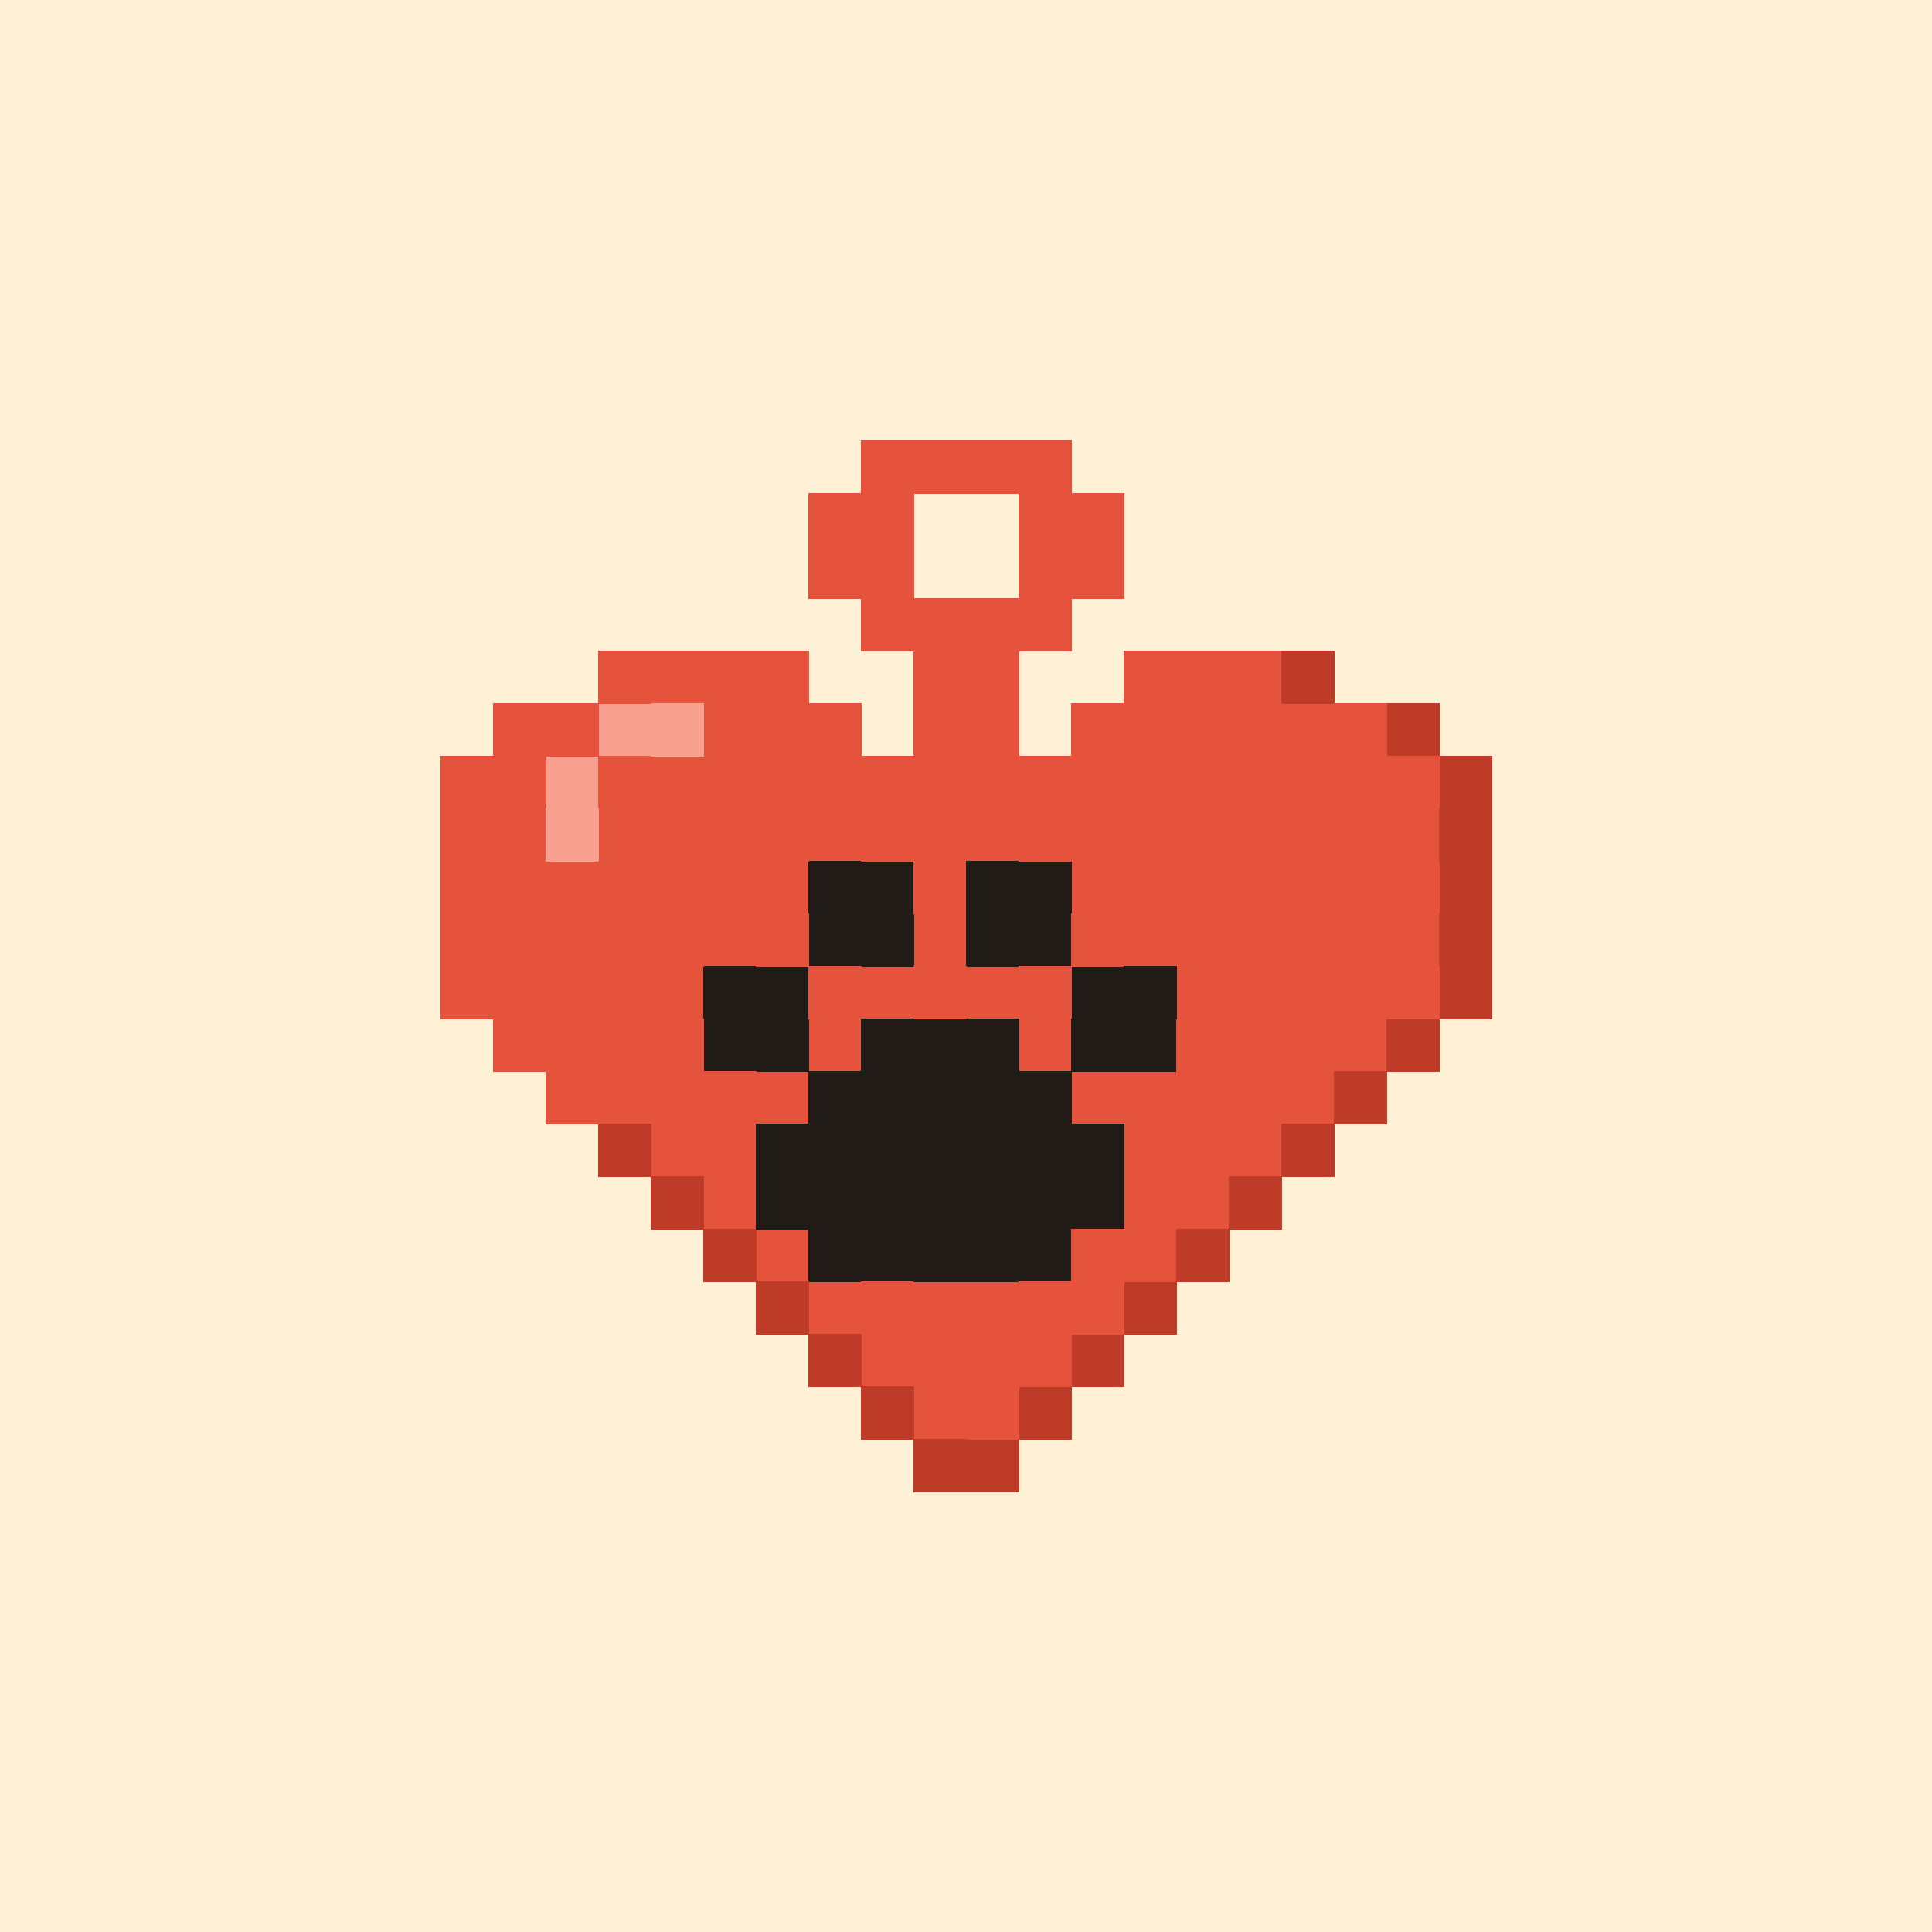
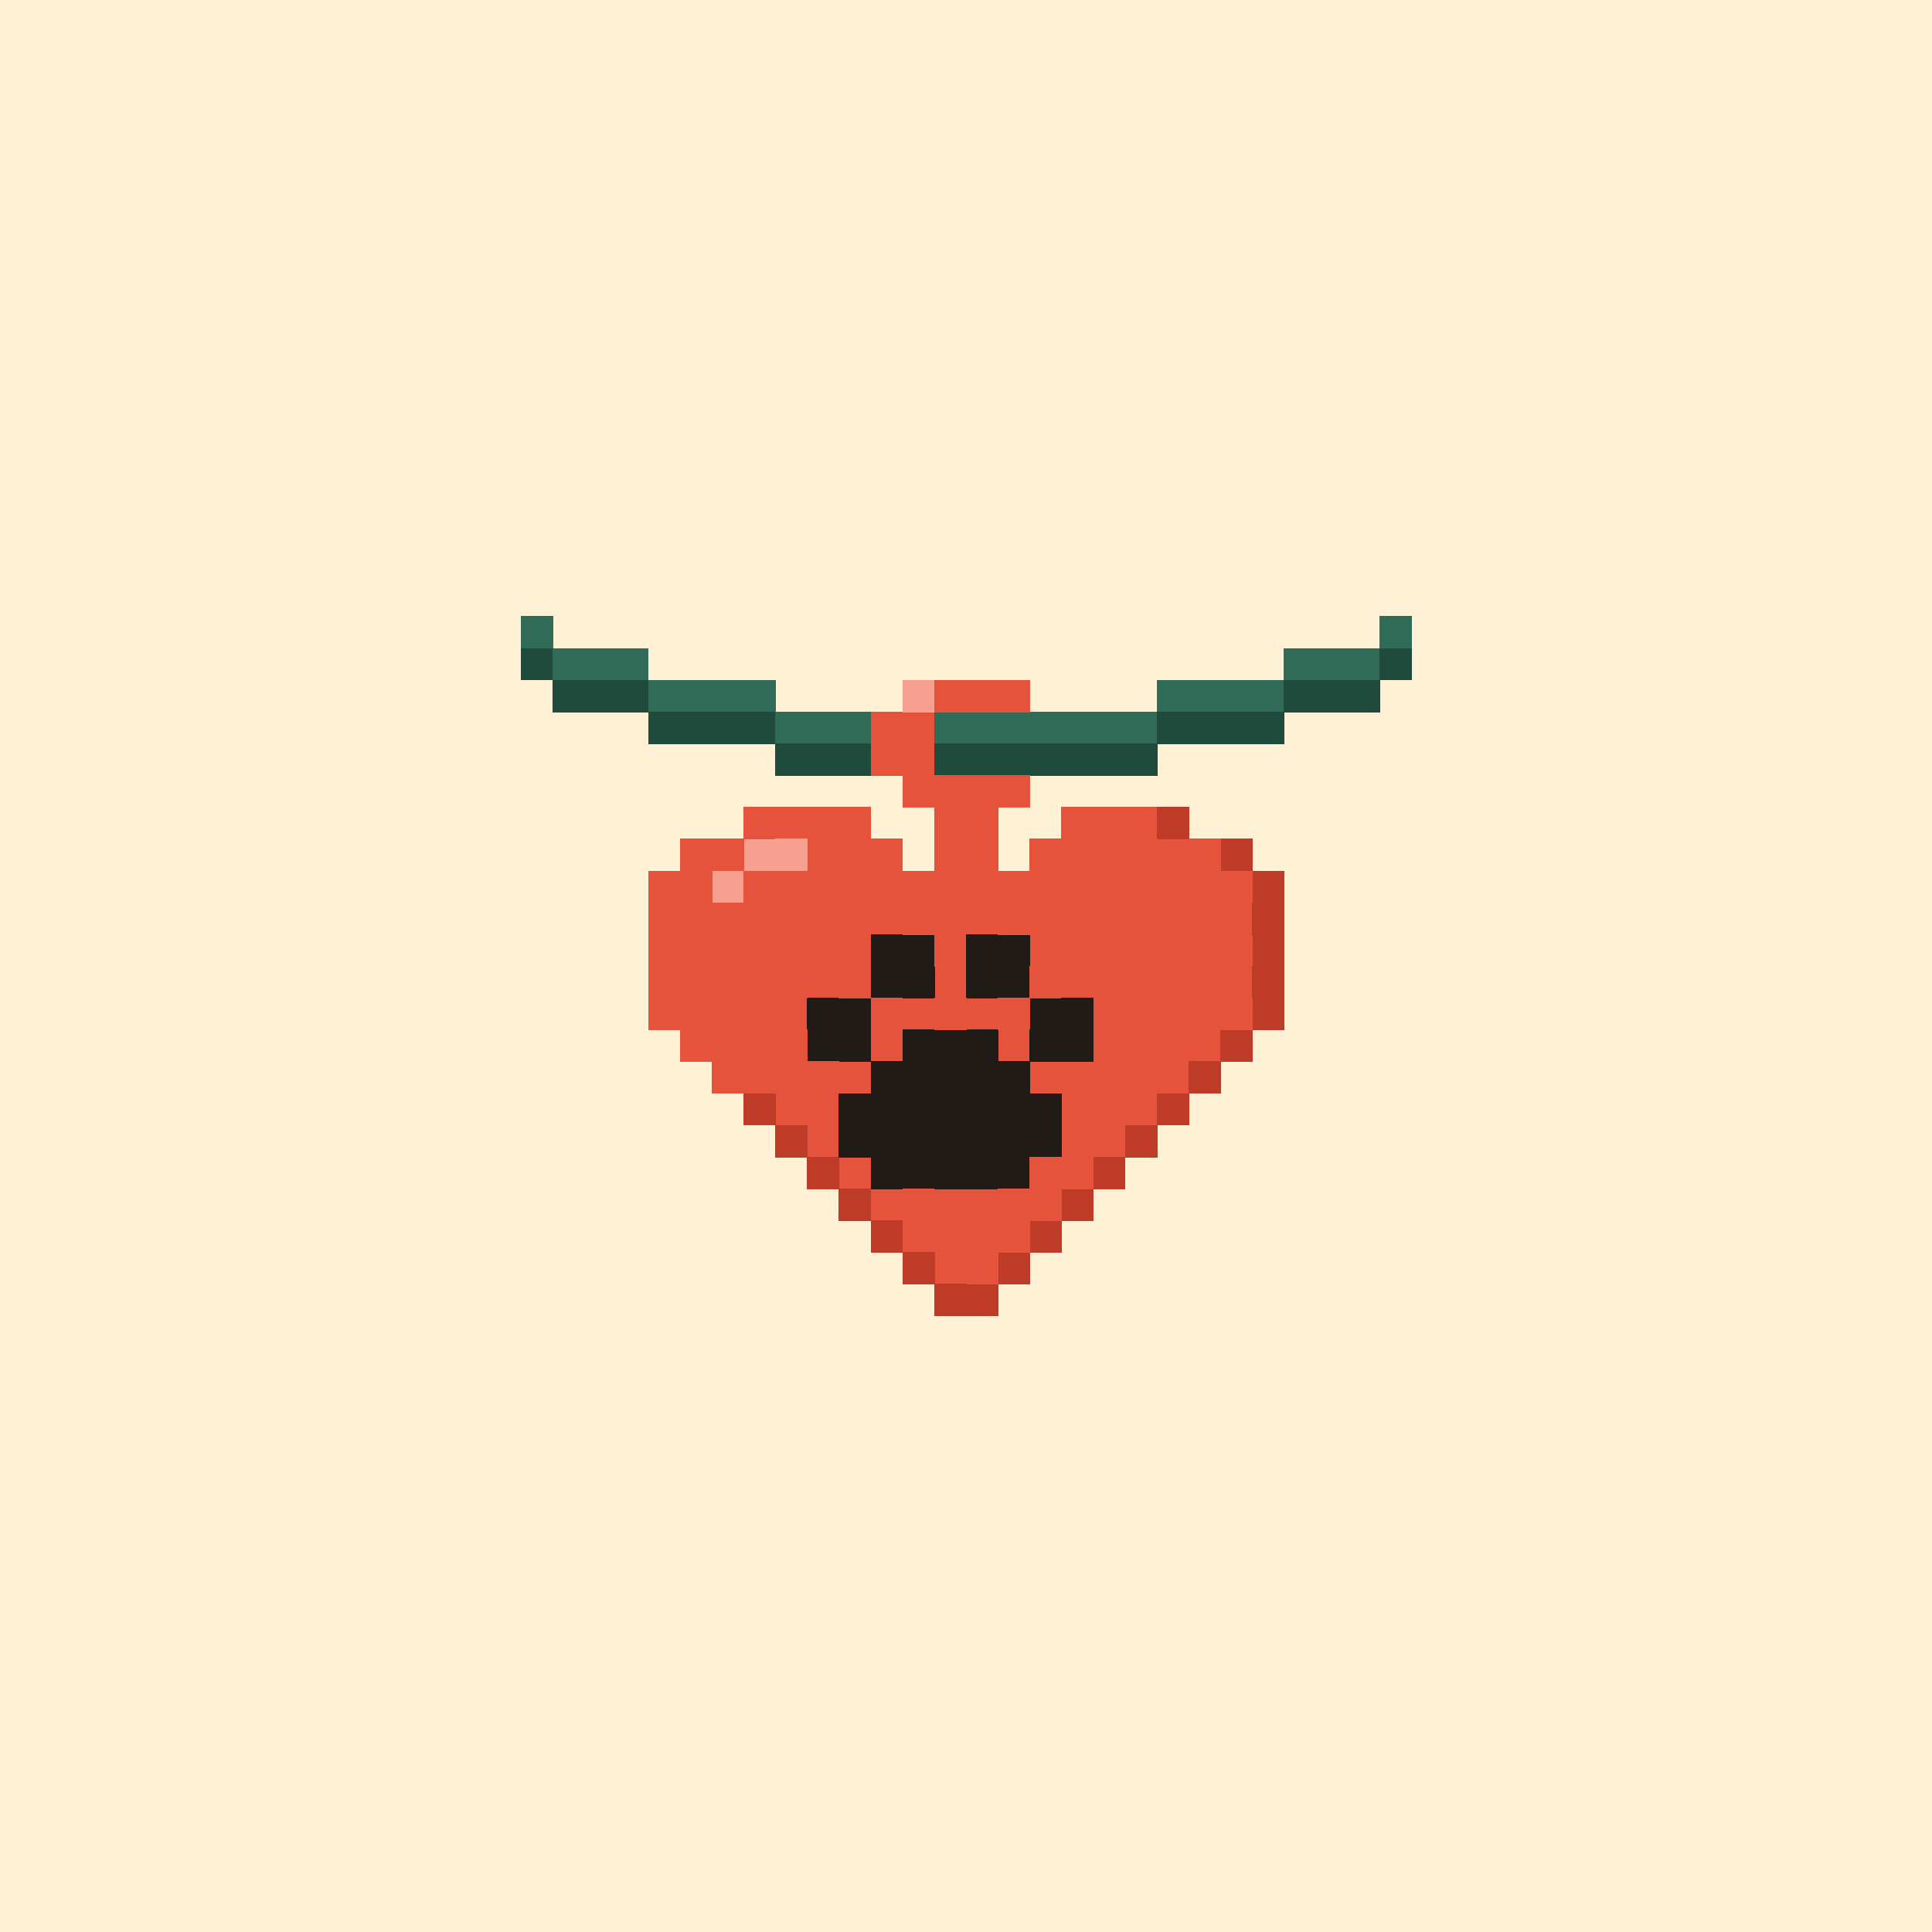
<svg xmlns="http://www.w3.org/2000/svg" width="1024" height="1024" viewBox="0 0 1024 1024" role="img">
  <rect width="1024" height="1024" fill="#FFF1D6" />
  <g shape-rendering="crispEdges">
-     <rect x="567.71" y="456.29" width="28.15" height="28.15" fill="#E5533D" />
-     <rect x="344.87" y="344.87" width="28.15" height="28.15" fill="#E5533D" />
-     <rect x="344.87" y="595.56" width="28.15" height="28.15" fill="#E5533D" />
-     <rect x="372.73" y="372.73" width="28.15" height="28.15" fill="#E5533D" />
-     <rect x="706.98" y="428.44" width="28.15" height="28.15" fill="#E5533D" />
-     <rect x="372.73" y="623.42" width="28.15" height="28.15" fill="#E5533D" />
-     <rect x="456.29" y="595.56" width="28.15" height="28.15" fill="#211B17" />
-     <rect x="512.00" y="512.00" width="28.15" height="28.15" fill="#E5533D" />
-     <rect x="484.15" y="567.71" width="28.15" height="28.15" fill="#211B17" />
-     <rect x="233.46" y="484.15" width="28.15" height="28.15" fill="#E5533D" />
-     <rect x="289.17" y="400.58" width="28.15" height="28.15" fill="#F7A08F" />
-     <rect x="539.85" y="484.15" width="28.15" height="28.15" fill="#211B17" />
-     <rect x="539.85" y="734.83" width="28.15" height="28.15" fill="#BE3B28" />
-     <rect x="595.56" y="567.71" width="28.15" height="28.15" fill="#E5533D" />
-     <rect x="651.27" y="484.15" width="28.15" height="28.15" fill="#E5533D" />
-     <rect x="400.58" y="400.58" width="28.15" height="28.15" fill="#E5533D" />
-     <rect x="428.44" y="372.73" width="28.15" height="28.15" fill="#E5533D" />
-     <rect x="734.83" y="372.73" width="28.15" height="28.15" fill="#BE3B28" />
-     <rect x="400.58" y="651.27" width="28.15" height="28.15" fill="#E5533D" />
-     <rect x="428.44" y="623.42" width="28.15" height="28.15" fill="#211B17" />
-     <rect x="344.87" y="400.58" width="28.15" height="28.15" fill="#E5533D" />
-     <rect x="317.02" y="512.00" width="28.15" height="28.15" fill="#E5533D" />
-     <rect x="372.73" y="428.44" width="28.15" height="28.15" fill="#E5533D" />
-     <rect x="456.29" y="400.58" width="28.15" height="28.15" fill="#E5533D" />
-     <rect x="762.69" y="400.58" width="28.15" height="28.15" fill="#BE3B28" />
-     <rect x="706.98" y="484.15" width="28.15" height="28.15" fill="#E5533D" />
-     <rect x="456.29" y="651.27" width="28.15" height="28.15" fill="#211B17" />
-     <rect x="484.15" y="623.42" width="28.15" height="28.15" fill="#211B17" />
-     <rect x="539.85" y="539.85" width="28.15" height="28.15" fill="#E5533D" />
-     <rect x="289.17" y="456.29" width="28.15" height="28.15" fill="#E5533D" />
-     <rect x="595.56" y="372.73" width="28.15" height="28.15" fill="#E5533D" />
-     <rect x="595.56" y="623.42" width="28.15" height="28.15" fill="#E5533D" />
-     <rect x="651.27" y="539.85" width="28.15" height="28.15" fill="#E5533D" />
-     <rect x="400.58" y="456.29" width="28.15" height="28.15" fill="#E5533D" />
-     <rect x="679.13" y="512.00" width="28.15" height="28.15" fill="#E5533D" />
-     <rect x="428.44" y="428.44" width="28.15" height="28.15" fill="#E5533D" />
-     <rect x="734.83" y="428.44" width="28.15" height="28.15" fill="#E5533D" />
-     <rect x="428.44" y="679.13" width="28.15" height="28.15" fill="#E5533D" />
-     <rect x="317.02" y="567.71" width="28.15" height="28.15" fill="#E5533D" />
-     <rect x="372.73" y="484.15" width="28.15" height="28.15" fill="#E5533D" />
-     <rect x="456.29" y="456.29" width="28.15" height="28.15" fill="#211B17" />
-     <rect x="762.69" y="456.29" width="28.15" height="28.15" fill="#BE3B28" />
-     <rect x="484.15" y="428.44" width="28.15" height="28.15" fill="#E5533D" />
-     <rect x="706.98" y="539.85" width="28.15" height="28.15" fill="#E5533D" />
-     <rect x="623.42" y="567.71" width="28.15" height="28.15" fill="#E5533D" />
-     <rect x="484.15" y="679.13" width="28.15" height="28.15" fill="#E5533D" />
-     <rect x="539.85" y="595.56" width="28.15" height="28.15" fill="#211B17" />
-     <rect x="595.56" y="428.44" width="28.15" height="28.15" fill="#E5533D" />
-     <rect x="651.27" y="344.87" width="28.15" height="28.15" fill="#E5533D" />
-     <rect x="595.56" y="679.13" width="28.15" height="28.15" fill="#BE3B28" />
-     <rect x="651.27" y="595.56" width="28.15" height="28.15" fill="#E5533D" />
-     <rect x="400.58" y="512.00" width="28.15" height="28.15" fill="#211B17" />
-     <rect x="679.13" y="567.71" width="28.15" height="28.15" fill="#E5533D" />
-     <rect x="428.44" y="484.15" width="28.15" height="28.15" fill="#211B17" />
-     <rect x="734.83" y="484.15" width="28.15" height="28.15" fill="#E5533D" />
-     <rect x="317.02" y="372.73" width="28.15" height="28.15" fill="#F7A08F" />
-     <rect x="623.42" y="372.73" width="28.15" height="28.15" fill="#E5533D" />
-     <rect x="567.71" y="706.98" width="28.15" height="28.15" fill="#BE3B28" />
-     <rect x="623.42" y="623.42" width="28.15" height="28.15" fill="#E5533D" />
-     <rect x="372.73" y="539.85" width="28.15" height="28.15" fill="#211B17" />
-     <rect x="762.69" y="512.00" width="28.15" height="28.15" fill="#BE3B28" />
-     <rect x="484.15" y="484.15" width="28.15" height="28.15" fill="#E5533D" />
-     <rect x="233.46" y="400.58" width="28.15" height="28.15" fill="#E5533D" />
-     <rect x="539.85" y="400.58" width="28.15" height="28.15" fill="#E5533D" />
-     <rect x="484.15" y="734.83" width="28.15" height="28.15" fill="#E5533D" />
-     <rect x="261.31" y="428.44" width="28.15" height="28.15" fill="#E5533D" />
-     <rect x="651.27" y="400.58" width="28.15" height="28.15" fill="#E5533D" />
-     <rect x="595.56" y="484.15" width="28.15" height="28.15" fill="#E5533D" />
-     <rect x="679.13" y="372.73" width="28.15" height="28.15" fill="#E5533D" />
-     <rect x="512.00" y="762.69" width="28.15" height="28.15" fill="#BE3B28" />
-     <rect x="428.44" y="539.85" width="28.15" height="28.15" fill="#E5533D" />
-     <rect x="734.83" y="539.85" width="28.15" height="28.15" fill="#BE3B28" />
-     <rect x="567.71" y="512.00" width="28.15" height="28.15" fill="#211B17" />
-     <rect x="317.02" y="428.44" width="28.15" height="28.15" fill="#E5533D" />
-     <rect x="372.73" y="344.87" width="28.15" height="28.15" fill="#E5533D" />
-     <rect x="706.98" y="400.58" width="28.15" height="28.15" fill="#E5533D" />
-     <rect x="623.42" y="428.44" width="28.15" height="28.15" fill="#E5533D" />
-     <rect x="372.73" y="595.56" width="28.15" height="28.15" fill="#E5533D" />
-     <rect x="484.15" y="539.85" width="28.15" height="28.15" fill="#211B17" />
-     <rect x="539.85" y="456.29" width="28.15" height="28.15" fill="#211B17" />
-     <rect x="512.00" y="567.71" width="28.15" height="28.15" fill="#211B17" />
-     <rect x="261.31" y="484.15" width="28.15" height="28.15" fill="#E5533D" />
-     <rect x="651.27" y="456.29" width="28.15" height="28.15" fill="#E5533D" />
-     <rect x="400.58" y="372.73" width="28.15" height="28.15" fill="#E5533D" />
-     <rect x="679.13" y="428.44" width="28.15" height="28.15" fill="#E5533D" />
-     <rect x="595.56" y="539.85" width="28.15" height="28.15" fill="#211B17" />
-     <rect x="428.44" y="595.56" width="28.15" height="28.15" fill="#211B17" />
-     <rect x="567.71" y="567.71" width="28.15" height="28.15" fill="#E5533D" />
-     <rect x="317.02" y="484.15" width="28.15" height="28.15" fill="#E5533D" />
-     <rect x="372.73" y="400.58" width="28.15" height="28.15" fill="#E5533D" />
-     <rect x="344.87" y="456.29" width="28.15" height="28.15" fill="#E5533D" />
-     <rect x="706.98" y="456.29" width="28.15" height="28.15" fill="#E5533D" />
-     <rect x="623.42" y="484.15" width="28.15" height="28.15" fill="#E5533D" />
-     <rect x="372.73" y="651.27" width="28.15" height="28.15" fill="#BE3B28" />
-     <rect x="484.15" y="595.56" width="28.15" height="28.15" fill="#211B17" />
-     <rect x="595.56" y="344.87" width="28.15" height="28.15" fill="#E5533D" />
-     <rect x="456.29" y="706.98" width="28.15" height="28.15" fill="#E5533D" />
-     <rect x="512.00" y="623.42" width="28.15" height="28.15" fill="#211B17" />
-     <rect x="261.31" y="539.85" width="28.15" height="28.15" fill="#E5533D" />
-     <rect x="651.27" y="512.00" width="28.15" height="28.15" fill="#E5533D" />
-     <rect x="289.17" y="512.00" width="28.15" height="28.15" fill="#E5533D" />
-     <rect x="679.13" y="484.15" width="28.15" height="28.15" fill="#E5533D" />
-     <rect x="428.44" y="400.58" width="28.15" height="28.15" fill="#E5533D" />
-     <rect x="734.83" y="400.58" width="28.15" height="28.15" fill="#E5533D" />
-     <rect x="595.56" y="595.56" width="28.15" height="28.15" fill="#E5533D" />
-     <rect x="428.44" y="651.27" width="28.15" height="28.15" fill="#211B17" />
-     <rect x="567.71" y="372.73" width="28.15" height="28.15" fill="#E5533D" />
-     <rect x="567.71" y="623.42" width="28.15" height="28.15" fill="#211B17" />
-     <rect x="317.02" y="539.85" width="28.15" height="28.15" fill="#E5533D" />
-     <rect x="372.73" y="456.29" width="28.15" height="28.15" fill="#E5533D" />
-     <rect x="344.87" y="512.00" width="28.15" height="28.15" fill="#E5533D" />
-     <rect x="623.42" y="539.85" width="28.15" height="28.15" fill="#E5533D" />
-     <rect x="456.29" y="512.00" width="28.15" height="28.15" fill="#E5533D" />
-     <rect x="512.00" y="428.44" width="28.15" height="28.15" fill="#E5533D" />
-     <rect x="595.56" y="400.58" width="28.15" height="28.15" fill="#E5533D" />
-     <rect x="512.00" y="679.13" width="28.15" height="28.15" fill="#E5533D" />
-     <rect x="595.56" y="651.27" width="28.15" height="28.15" fill="#E5533D" />
-     <rect x="539.85" y="651.27" width="28.15" height="28.15" fill="#211B17" />
-     <rect x="289.17" y="567.71" width="28.15" height="28.15" fill="#E5533D" />
-     <rect x="679.13" y="539.85" width="28.15" height="28.15" fill="#E5533D" />
-     <rect x="428.44" y="456.29" width="28.15" height="28.15" fill="#211B17" />
-     <rect x="734.83" y="456.29" width="28.15" height="28.15" fill="#E5533D" />
-     <rect x="400.58" y="567.71" width="28.15" height="28.15" fill="#E5533D" />
-     <rect x="567.71" y="428.44" width="28.15" height="28.15" fill="#E5533D" />
-     <rect x="317.02" y="344.87" width="28.15" height="28.15" fill="#E5533D" />
-     <rect x="623.42" y="344.87" width="28.15" height="28.15" fill="#E5533D" />
-     <rect x="567.71" y="679.13" width="28.15" height="28.15" fill="#E5533D" />
-     <rect x="317.02" y="595.56" width="28.15" height="28.15" fill="#BE3B28" />
-     <rect x="372.73" y="512.00" width="28.15" height="28.15" fill="#211B17" />
-     <rect x="344.87" y="567.71" width="28.15" height="28.15" fill="#E5533D" />
-     <rect x="623.42" y="595.56" width="28.15" height="28.15" fill="#E5533D" />
-     <rect x="456.29" y="567.71" width="28.15" height="28.15" fill="#211B17" />
-     <rect x="512.00" y="484.15" width="28.15" height="28.15" fill="#211B17" />
-     <rect x="261.31" y="400.58" width="28.15" height="28.15" fill="#E5533D" />
-     <rect x="233.46" y="456.29" width="28.15" height="28.15" fill="#E5533D" />
-     <rect x="289.17" y="372.73" width="28.15" height="28.15" fill="#E5533D" />
-     <rect x="679.13" y="344.87" width="28.15" height="28.15" fill="#BE3B28" />
-     <rect x="595.56" y="456.29" width="28.15" height="28.15" fill="#E5533D" />
-     <rect x="512.00" y="734.83" width="28.15" height="28.15" fill="#E5533D" />
-     <rect x="539.85" y="706.98" width="28.15" height="28.15" fill="#E5533D" />
-     <rect x="679.13" y="595.56" width="28.15" height="28.15" fill="#BE3B28" />
-     <rect x="400.58" y="623.42" width="28.15" height="28.15" fill="#211B17" />
-     <rect x="567.71" y="484.15" width="28.15" height="28.15" fill="#E5533D" />
-     <rect x="317.02" y="400.58" width="28.15" height="28.15" fill="#E5533D" />
-     <rect x="623.42" y="400.58" width="28.15" height="28.15" fill="#E5533D" />
-     <rect x="344.87" y="372.73" width="28.15" height="28.15" fill="#F7A08F" />
-     <rect x="623.42" y="651.27" width="28.15" height="28.15" fill="#BE3B28" />
-     <rect x="344.87" y="623.42" width="28.15" height="28.15" fill="#BE3B28" />
-     <rect x="456.29" y="623.42" width="28.15" height="28.15" fill="#211B17" />
-     <rect x="512.00" y="539.85" width="28.15" height="28.15" fill="#211B17" />
-     <rect x="261.31" y="456.29" width="28.15" height="28.15" fill="#E5533D" />
-     <rect x="233.46" y="512.00" width="28.15" height="28.15" fill="#E5533D" />
-     <rect x="289.17" y="428.44" width="28.15" height="28.15" fill="#F7A08F" />
-     <rect x="679.13" y="400.58" width="28.15" height="28.15" fill="#E5533D" />
-     <rect x="539.85" y="512.00" width="28.15" height="28.15" fill="#E5533D" />
-     <rect x="400.58" y="428.44" width="28.15" height="28.15" fill="#E5533D" />
-     <rect x="400.58" y="679.13" width="28.15" height="28.15" fill="#BE3B28" />
-     <rect x="567.71" y="539.85" width="28.15" height="28.15" fill="#211B17" />
-     <rect x="317.02" y="456.29" width="28.15" height="28.15" fill="#E5533D" />
-     <rect x="623.42" y="456.29" width="28.15" height="28.15" fill="#E5533D" />
-     <rect x="344.87" y="428.44" width="28.15" height="28.15" fill="#E5533D" />
-     <rect x="706.98" y="512.00" width="28.15" height="28.15" fill="#E5533D" />
-     <rect x="456.29" y="428.44" width="28.15" height="28.15" fill="#E5533D" />
-     <rect x="762.69" y="428.44" width="28.15" height="28.15" fill="#BE3B28" />
-     <rect x="456.29" y="679.13" width="28.15" height="28.15" fill="#E5533D" />
-     <rect x="512.00" y="595.56" width="28.15" height="28.15" fill="#211B17" />
-     <rect x="261.31" y="512.00" width="28.15" height="28.15" fill="#E5533D" />
-     <rect x="539.85" y="567.71" width="28.15" height="28.15" fill="#211B17" />
-     <rect x="289.17" y="484.15" width="28.15" height="28.15" fill="#E5533D" />
-     <rect x="679.13" y="456.29" width="28.15" height="28.15" fill="#E5533D" />
-     <rect x="484.15" y="651.27" width="28.15" height="28.15" fill="#211B17" />
-     <rect x="651.27" y="567.71" width="28.15" height="28.15" fill="#E5533D" />
-     <rect x="400.58" y="484.15" width="28.15" height="28.15" fill="#E5533D" />
-     <rect x="428.44" y="706.98" width="28.15" height="28.15" fill="#BE3B28" />
-     <rect x="567.71" y="595.56" width="28.15" height="28.15" fill="#211B17" />
-     <rect x="623.42" y="512.00" width="28.15" height="28.15" fill="#E5533D" />
-     <rect x="344.87" y="484.15" width="28.15" height="28.15" fill="#E5533D" />
-     <rect x="706.98" y="567.71" width="28.15" height="28.15" fill="#BE3B28" />
-     <rect x="456.29" y="484.15" width="28.15" height="28.15" fill="#211B17" />
-     <rect x="762.69" y="484.15" width="28.15" height="28.15" fill="#BE3B28" />
-     <rect x="484.15" y="456.29" width="28.15" height="28.15" fill="#E5533D" />
-     <rect x="456.29" y="734.83" width="28.15" height="28.15" fill="#BE3B28" />
-     <rect x="512.00" y="651.27" width="28.15" height="28.15" fill="#211B17" />
-     <rect x="484.15" y="706.98" width="28.15" height="28.15" fill="#E5533D" />
-     <rect x="539.85" y="623.42" width="28.15" height="28.15" fill="#211B17" />
-     <rect x="289.17" y="539.85" width="28.15" height="28.15" fill="#E5533D" />
-     <rect x="651.27" y="372.73" width="28.15" height="28.15" fill="#E5533D" />
-     <rect x="651.27" y="623.42" width="28.15" height="28.15" fill="#BE3B28" />
-     <rect x="400.58" y="539.85" width="28.15" height="28.15" fill="#211B17" />
-     <rect x="428.44" y="512.00" width="28.15" height="28.15" fill="#E5533D" />
-     <rect x="734.83" y="512.00" width="28.15" height="28.15" fill="#E5533D" />
-     <rect x="567.71" y="400.58" width="28.15" height="28.15" fill="#E5533D" />
-     <rect x="567.71" y="651.27" width="28.15" height="28.15" fill="#E5533D" />
-     <rect x="344.87" y="539.85" width="28.15" height="28.15" fill="#E5533D" />
-     <rect x="706.98" y="372.73" width="28.15" height="28.15" fill="#E5533D" />
-     <rect x="372.73" y="567.71" width="28.15" height="28.15" fill="#E5533D" />
-     <rect x="456.29" y="539.85" width="28.15" height="28.15" fill="#211B17" />
-     <rect x="512.00" y="456.29" width="28.15" height="28.15" fill="#211B17" />
-     <rect x="261.31" y="372.73" width="28.15" height="28.15" fill="#E5533D" />
-     <rect x="233.46" y="428.44" width="28.15" height="28.15" fill="#E5533D" />
-     <rect x="539.85" y="428.44" width="28.15" height="28.15" fill="#E5533D" />
-     <rect x="484.15" y="512.00" width="28.15" height="28.15" fill="#E5533D" />
-     <rect x="512.00" y="706.98" width="28.15" height="28.15" fill="#E5533D" />
-     <rect x="484.15" y="762.69" width="28.15" height="28.15" fill="#BE3B28" />
-     <rect x="539.85" y="679.13" width="28.15" height="28.15" fill="#E5533D" />
-     <rect x="595.56" y="512.00" width="28.15" height="28.15" fill="#211B17" />
-     <rect x="651.27" y="428.44" width="28.15" height="28.15" fill="#E5533D" />
-     <rect x="400.58" y="344.87" width="28.15" height="28.15" fill="#E5533D" />
-     <rect x="400.58" y="595.56" width="28.15" height="28.15" fill="#211B17" />
-     <rect x="428.44" y="567.71" width="28.15" height="28.15" fill="#211B17" />
-     <rect x="484.15" y="344.87" width="28.15" height="28.15" fill="#E5533D" />
-     <rect x="512.00" y="344.87" width="28.15" height="28.15" fill="#E5533D" />
-     <rect x="484.15" y="372.73" width="28.15" height="28.15" fill="#E5533D" />
-     <rect x="512.00" y="372.73" width="28.15" height="28.15" fill="#E5533D" />
-     <rect x="484.15" y="400.58" width="28.15" height="28.15" fill="#E5533D" />
-     <rect x="512.00" y="400.58" width="28.15" height="28.15" fill="#E5533D" />
-     <rect x="456.29" y="233.46" width="28.15" height="28.15" fill="#E5533D" />
-     <rect x="484.15" y="233.46" width="28.15" height="28.15" fill="#E5533D" />
-     <rect x="512.00" y="233.46" width="28.15" height="28.15" fill="#E5533D" />
-     <rect x="539.85" y="233.46" width="28.15" height="28.15" fill="#E5533D" />
-     <rect x="428.44" y="261.31" width="28.15" height="28.15" fill="#E5533D" />
-     <rect x="456.29" y="261.31" width="28.15" height="28.15" fill="#E5533D" />
-     <rect x="539.85" y="261.31" width="28.15" height="28.15" fill="#E5533D" />
-     <rect x="567.71" y="261.31" width="28.15" height="28.15" fill="#E5533D" />
-     <rect x="428.44" y="289.17" width="28.15" height="28.15" fill="#E5533D" />
-     <rect x="456.29" y="289.17" width="28.15" height="28.15" fill="#E5533D" />
-     <rect x="539.85" y="289.17" width="28.15" height="28.15" fill="#E5533D" />
-     <rect x="567.71" y="289.17" width="28.15" height="28.15" fill="#E5533D" />
-     <rect x="456.29" y="317.02" width="28.15" height="28.15" fill="#E5533D" />
-     <rect x="484.15" y="317.02" width="28.15" height="28.15" fill="#E5533D" />
-     <rect x="512.00" y="317.02" width="28.15" height="28.15" fill="#E5533D" />
-     <rect x="539.85" y="317.02" width="28.15" height="28.15" fill="#E5533D" />
+     <rect x="276.10" y="326.65" width="17.15" height="17.15" fill="#2F6B57" />
+     <rect x="276.10" y="343.50" width="17.15" height="17.15" fill="#1F4A3C" />
+     <rect x="292.95" y="343.50" width="17.15" height="17.15" fill="#2F6B57" />
+     <rect x="292.95" y="360.35" width="17.15" height="17.15" fill="#1F4A3C" />
+     <rect x="309.80" y="343.50" width="17.15" height="17.15" fill="#2F6B57" />
+     <rect x="309.80" y="360.35" width="17.15" height="17.15" fill="#1F4A3C" />
+     <rect x="326.65" y="343.50" width="17.15" height="17.15" fill="#2F6B57" />
+     <rect x="326.65" y="360.35" width="17.15" height="17.15" fill="#1F4A3C" />
+     <rect x="343.50" y="360.35" width="17.15" height="17.15" fill="#2F6B57" />
+     <rect x="343.50" y="377.20" width="17.15" height="17.15" fill="#1F4A3C" />
+     <rect x="360.35" y="360.35" width="17.15" height="17.15" fill="#2F6B57" />
+     <rect x="360.35" y="377.20" width="17.15" height="17.15" fill="#1F4A3C" />
+     <rect x="377.20" y="360.35" width="17.15" height="17.15" fill="#2F6B57" />
+     <rect x="377.20" y="377.20" width="17.15" height="17.15" fill="#1F4A3C" />
+     <rect x="394.05" y="360.35" width="17.15" height="17.15" fill="#2F6B57" />
+     <rect x="394.05" y="377.20" width="17.15" height="17.15" fill="#1F4A3C" />
+     <rect x="410.90" y="377.20" width="17.15" height="17.15" fill="#2F6B57" />
+     <rect x="410.90" y="394.05" width="17.15" height="17.15" fill="#1F4A3C" />
+     <rect x="427.75" y="377.20" width="17.15" height="17.15" fill="#2F6B57" />
+     <rect x="427.75" y="394.05" width="17.15" height="17.15" fill="#1F4A3C" />
+     <rect x="444.60" y="377.20" width="17.15" height="17.15" fill="#2F6B57" />
+     <rect x="444.60" y="394.05" width="17.15" height="17.15" fill="#1F4A3C" />
+     <rect x="461.45" y="377.20" width="17.15" height="17.15" fill="#E5533D" />
+     <rect x="461.45" y="394.05" width="17.15" height="17.15" fill="#E5533D" />
+     <rect x="478.30" y="377.20" width="17.15" height="17.15" fill="#E5533D" />
+     <rect x="478.30" y="394.05" width="17.15" height="17.15" fill="#E5533D" />
+     <rect x="495.15" y="377.20" width="17.15" height="17.15" fill="#2F6B57" />
+     <rect x="495.15" y="394.05" width="17.15" height="17.15" fill="#1F4A3C" />
+     <rect x="512.00" y="377.20" width="17.15" height="17.15" fill="#2F6B57" />
+     <rect x="512.00" y="394.05" width="17.15" height="17.15" fill="#1F4A3C" />
+     <rect x="528.85" y="377.20" width="17.15" height="17.15" fill="#2F6B57" />
+     <rect x="528.85" y="394.05" width="17.15" height="17.15" fill="#1F4A3C" />
+     <rect x="545.70" y="377.20" width="17.15" height="17.15" fill="#2F6B57" />
+     <rect x="545.70" y="394.05" width="17.15" height="17.15" fill="#1F4A3C" />
+     <rect x="562.55" y="377.20" width="17.15" height="17.15" fill="#2F6B57" />
+     <rect x="562.55" y="394.05" width="17.15" height="17.15" fill="#1F4A3C" />
+     <rect x="579.40" y="377.20" width="17.15" height="17.15" fill="#2F6B57" />
+     <rect x="579.40" y="394.05" width="17.15" height="17.15" fill="#1F4A3C" />
+     <rect x="596.25" y="377.20" width="17.15" height="17.15" fill="#2F6B57" />
+     <rect x="596.25" y="394.05" width="17.15" height="17.15" fill="#1F4A3C" />
+     <rect x="613.10" y="360.35" width="17.15" height="17.15" fill="#2F6B57" />
+     <rect x="613.10" y="377.20" width="17.15" height="17.15" fill="#1F4A3C" />
+     <rect x="629.95" y="360.35" width="17.15" height="17.15" fill="#2F6B57" />
+     <rect x="629.95" y="377.20" width="17.15" height="17.15" fill="#1F4A3C" />
+     <rect x="646.80" y="360.35" width="17.15" height="17.15" fill="#2F6B57" />
+     <rect x="646.80" y="377.20" width="17.15" height="17.15" fill="#1F4A3C" />
+     <rect x="663.65" y="360.35" width="17.15" height="17.15" fill="#2F6B57" />
+     <rect x="663.65" y="377.20" width="17.15" height="17.15" fill="#1F4A3C" />
+     <rect x="680.50" y="343.50" width="17.15" height="17.15" fill="#2F6B57" />
+     <rect x="680.50" y="360.35" width="17.15" height="17.15" fill="#1F4A3C" />
+     <rect x="697.35" y="343.50" width="17.15" height="17.15" fill="#2F6B57" />
+     <rect x="697.35" y="360.35" width="17.15" height="17.15" fill="#1F4A3C" />
+     <rect x="714.20" y="343.50" width="17.15" height="17.15" fill="#2F6B57" />
+     <rect x="714.20" y="360.35" width="17.15" height="17.15" fill="#1F4A3C" />
+     <rect x="731.05" y="326.65" width="17.15" height="17.15" fill="#2F6B57" />
+     <rect x="731.05" y="343.50" width="17.15" height="17.15" fill="#1F4A3C" />
+     <rect x="545.70" y="495.15" width="17.15" height="17.15" fill="#E5533D" />
+     <rect x="410.90" y="427.75" width="17.15" height="17.15" fill="#E5533D" />
+     <rect x="410.90" y="579.40" width="17.15" height="17.15" fill="#E5533D" />
+     <rect x="427.75" y="444.60" width="17.15" height="17.15" fill="#E5533D" />
+     <rect x="629.95" y="478.30" width="17.15" height="17.15" fill="#E5533D" />
+     <rect x="427.75" y="596.25" width="17.15" height="17.15" fill="#E5533D" />
+     <rect x="478.30" y="579.40" width="17.15" height="17.15" fill="#211B17" />
+     <rect x="512.00" y="528.85" width="17.15" height="17.15" fill="#E5533D" />
+     <rect x="495.15" y="562.55" width="17.15" height="17.15" fill="#211B17" />
+     <rect x="343.50" y="512.00" width="17.15" height="17.15" fill="#E5533D" />
+     <rect x="377.20" y="461.45" width="17.15" height="17.15" fill="#F7A08F" />
+     <rect x="528.85" y="512.00" width="17.15" height="17.15" fill="#211B17" />
+     <rect x="528.85" y="663.65" width="17.15" height="17.15" fill="#BE3B28" />
+     <rect x="562.55" y="562.55" width="17.15" height="17.15" fill="#E5533D" />
+     <rect x="596.25" y="512.00" width="17.15" height="17.15" fill="#E5533D" />
+     <rect x="444.60" y="461.45" width="17.15" height="17.15" fill="#E5533D" />
+     <rect x="461.45" y="444.60" width="17.15" height="17.15" fill="#E5533D" />
+     <rect x="646.80" y="444.60" width="17.15" height="17.15" fill="#BE3B28" />
+     <rect x="444.60" y="613.10" width="17.15" height="17.15" fill="#E5533D" />
+     <rect x="461.45" y="596.25" width="17.15" height="17.15" fill="#211B17" />
+     <rect x="410.90" y="461.45" width="17.15" height="17.15" fill="#E5533D" />
+     <rect x="394.05" y="528.85" width="17.15" height="17.15" fill="#E5533D" />
+     <rect x="427.75" y="478.30" width="17.15" height="17.15" fill="#E5533D" />
+     <rect x="478.30" y="461.45" width="17.15" height="17.15" fill="#E5533D" />
+     <rect x="663.65" y="461.45" width="17.15" height="17.15" fill="#BE3B28" />
+     <rect x="629.95" y="512.00" width="17.15" height="17.15" fill="#E5533D" />
+     <rect x="478.30" y="613.10" width="17.15" height="17.15" fill="#211B17" />
+     <rect x="495.15" y="596.25" width="17.15" height="17.15" fill="#211B17" />
+     <rect x="528.85" y="545.70" width="17.15" height="17.15" fill="#E5533D" />
+     <rect x="377.20" y="495.15" width="17.15" height="17.15" fill="#E5533D" />
+     <rect x="562.55" y="444.60" width="17.15" height="17.15" fill="#E5533D" />
+     <rect x="562.55" y="596.25" width="17.15" height="17.15" fill="#E5533D" />
+     <rect x="596.25" y="545.70" width="17.15" height="17.15" fill="#E5533D" />
+     <rect x="444.60" y="495.15" width="17.15" height="17.15" fill="#E5533D" />
+     <rect x="613.10" y="528.85" width="17.15" height="17.15" fill="#E5533D" />
+     <rect x="461.45" y="478.30" width="17.15" height="17.15" fill="#E5533D" />
+     <rect x="646.80" y="478.30" width="17.15" height="17.15" fill="#E5533D" />
+     <rect x="461.45" y="629.95" width="17.15" height="17.15" fill="#E5533D" />
+     <rect x="394.05" y="562.55" width="17.15" height="17.15" fill="#E5533D" />
+     <rect x="427.75" y="512.00" width="17.15" height="17.15" fill="#E5533D" />
+     <rect x="478.30" y="495.15" width="17.15" height="17.15" fill="#211B17" />
+     <rect x="663.65" y="495.15" width="17.15" height="17.15" fill="#BE3B28" />
+     <rect x="495.15" y="478.30" width="17.15" height="17.15" fill="#E5533D" />
+     <rect x="629.95" y="545.70" width="17.15" height="17.15" fill="#E5533D" />
+     <rect x="579.40" y="562.55" width="17.15" height="17.15" fill="#E5533D" />
+     <rect x="495.15" y="629.95" width="17.15" height="17.15" fill="#E5533D" />
+     <rect x="528.85" y="579.40" width="17.15" height="17.15" fill="#211B17" />
+     <rect x="562.55" y="478.30" width="17.15" height="17.15" fill="#E5533D" />
+     <rect x="596.25" y="427.75" width="17.15" height="17.15" fill="#E5533D" />
+     <rect x="562.55" y="629.95" width="17.15" height="17.15" fill="#BE3B28" />
+     <rect x="596.25" y="579.40" width="17.15" height="17.15" fill="#E5533D" />
+     <rect x="444.60" y="528.85" width="17.15" height="17.15" fill="#211B17" />
+     <rect x="613.10" y="562.55" width="17.15" height="17.15" fill="#E5533D" />
+     <rect x="461.45" y="512.00" width="17.15" height="17.15" fill="#211B17" />
+     <rect x="646.80" y="512.00" width="17.15" height="17.15" fill="#E5533D" />
+     <rect x="394.05" y="444.60" width="17.15" height="17.15" fill="#F7A08F" />
+     <rect x="579.40" y="444.60" width="17.15" height="17.15" fill="#E5533D" />
+     <rect x="545.70" y="646.80" width="17.15" height="17.15" fill="#BE3B28" />
+     <rect x="579.40" y="596.25" width="17.15" height="17.15" fill="#E5533D" />
+     <rect x="427.75" y="545.70" width="17.15" height="17.15" fill="#211B17" />
+     <rect x="663.65" y="528.85" width="17.15" height="17.15" fill="#BE3B28" />
+     <rect x="495.15" y="512.00" width="17.15" height="17.15" fill="#E5533D" />
+     <rect x="343.50" y="461.45" width="17.15" height="17.15" fill="#E5533D" />
+     <rect x="528.85" y="461.45" width="17.15" height="17.15" fill="#E5533D" />
+     <rect x="495.15" y="663.65" width="17.15" height="17.15" fill="#E5533D" />
+     <rect x="360.35" y="478.30" width="17.15" height="17.15" fill="#E5533D" />
+     <rect x="596.25" y="461.45" width="17.15" height="17.15" fill="#E5533D" />
+     <rect x="562.55" y="512.00" width="17.15" height="17.15" fill="#E5533D" />
+     <rect x="613.10" y="444.60" width="17.15" height="17.15" fill="#E5533D" />
+     <rect x="512.00" y="680.50" width="17.15" height="17.15" fill="#BE3B28" />
+     <rect x="461.45" y="545.70" width="17.15" height="17.15" fill="#E5533D" />
+     <rect x="646.80" y="545.70" width="17.15" height="17.15" fill="#BE3B28" />
+     <rect x="545.70" y="528.85" width="17.15" height="17.15" fill="#211B17" />
+     <rect x="394.05" y="478.30" width="17.15" height="17.15" fill="#E5533D" />
+     <rect x="427.75" y="427.75" width="17.15" height="17.15" fill="#E5533D" />
+     <rect x="629.95" y="461.45" width="17.15" height="17.15" fill="#E5533D" />
+     <rect x="579.40" y="478.30" width="17.15" height="17.15" fill="#E5533D" />
+     <rect x="427.75" y="579.40" width="17.15" height="17.15" fill="#E5533D" />
+     <rect x="495.15" y="545.70" width="17.15" height="17.15" fill="#211B17" />
+     <rect x="528.85" y="495.15" width="17.15" height="17.15" fill="#211B17" />
+     <rect x="512.00" y="562.55" width="17.15" height="17.15" fill="#211B17" />
+     <rect x="360.35" y="512.00" width="17.15" height="17.15" fill="#E5533D" />
+     <rect x="596.25" y="495.15" width="17.15" height="17.15" fill="#E5533D" />
+     <rect x="444.60" y="444.60" width="17.15" height="17.15" fill="#E5533D" />
+     <rect x="613.10" y="478.30" width="17.15" height="17.15" fill="#E5533D" />
+     <rect x="562.55" y="545.70" width="17.15" height="17.15" fill="#211B17" />
+     <rect x="461.45" y="579.40" width="17.15" height="17.15" fill="#211B17" />
+     <rect x="545.70" y="562.55" width="17.15" height="17.15" fill="#E5533D" />
+     <rect x="394.05" y="512.00" width="17.15" height="17.15" fill="#E5533D" />
+     <rect x="427.75" y="461.45" width="17.15" height="17.15" fill="#E5533D" />
+     <rect x="410.90" y="495.15" width="17.15" height="17.15" fill="#E5533D" />
+     <rect x="629.95" y="495.15" width="17.15" height="17.15" fill="#E5533D" />
+     <rect x="579.40" y="512.00" width="17.15" height="17.15" fill="#E5533D" />
+     <rect x="427.75" y="613.10" width="17.15" height="17.15" fill="#BE3B28" />
+     <rect x="495.15" y="579.40" width="17.15" height="17.15" fill="#211B17" />
+     <rect x="562.55" y="427.75" width="17.15" height="17.15" fill="#E5533D" />
+     <rect x="478.30" y="646.80" width="17.15" height="17.15" fill="#E5533D" />
+     <rect x="512.00" y="596.25" width="17.15" height="17.15" fill="#211B17" />
+     <rect x="360.35" y="545.70" width="17.15" height="17.15" fill="#E5533D" />
+     <rect x="596.25" y="528.85" width="17.15" height="17.15" fill="#E5533D" />
+     <rect x="377.20" y="528.85" width="17.15" height="17.15" fill="#E5533D" />
+     <rect x="613.10" y="512.00" width="17.15" height="17.15" fill="#E5533D" />
+     <rect x="461.45" y="461.45" width="17.15" height="17.15" fill="#E5533D" />
+     <rect x="646.80" y="461.45" width="17.15" height="17.15" fill="#E5533D" />
+     <rect x="562.55" y="579.40" width="17.15" height="17.15" fill="#E5533D" />
+     <rect x="461.45" y="613.10" width="17.15" height="17.15" fill="#211B17" />
+     <rect x="545.70" y="444.60" width="17.15" height="17.15" fill="#E5533D" />
+     <rect x="545.70" y="596.25" width="17.15" height="17.15" fill="#211B17" />
+     <rect x="394.05" y="545.70" width="17.15" height="17.15" fill="#E5533D" />
+     <rect x="427.75" y="495.15" width="17.15" height="17.15" fill="#E5533D" />
+     <rect x="410.90" y="528.85" width="17.15" height="17.15" fill="#E5533D" />
+     <rect x="579.40" y="545.70" width="17.15" height="17.15" fill="#E5533D" />
+     <rect x="478.30" y="528.85" width="17.15" height="17.15" fill="#E5533D" />
+     <rect x="512.00" y="478.30" width="17.15" height="17.15" fill="#E5533D" />
+     <rect x="562.55" y="461.45" width="17.15" height="17.15" fill="#E5533D" />
+     <rect x="512.00" y="629.95" width="17.15" height="17.15" fill="#E5533D" />
+     <rect x="562.55" y="613.10" width="17.15" height="17.15" fill="#E5533D" />
+     <rect x="528.85" y="613.10" width="17.15" height="17.15" fill="#211B17" />
+     <rect x="377.20" y="562.55" width="17.15" height="17.15" fill="#E5533D" />
+     <rect x="613.10" y="545.70" width="17.15" height="17.15" fill="#E5533D" />
+     <rect x="461.45" y="495.15" width="17.15" height="17.15" fill="#211B17" />
+     <rect x="646.80" y="495.15" width="17.15" height="17.15" fill="#E5533D" />
+     <rect x="444.60" y="562.55" width="17.15" height="17.15" fill="#E5533D" />
+     <rect x="545.70" y="478.30" width="17.15" height="17.15" fill="#E5533D" />
+     <rect x="394.05" y="427.75" width="17.15" height="17.15" fill="#E5533D" />
+     <rect x="579.40" y="427.75" width="17.15" height="17.15" fill="#E5533D" />
+     <rect x="545.70" y="629.95" width="17.15" height="17.15" fill="#E5533D" />
+     <rect x="394.05" y="579.40" width="17.15" height="17.15" fill="#BE3B28" />
+     <rect x="427.75" y="528.85" width="17.15" height="17.15" fill="#211B17" />
+     <rect x="410.90" y="562.55" width="17.15" height="17.15" fill="#E5533D" />
+     <rect x="579.40" y="579.40" width="17.15" height="17.15" fill="#E5533D" />
+     <rect x="478.30" y="562.55" width="17.15" height="17.15" fill="#211B17" />
+     <rect x="512.00" y="512.00" width="17.15" height="17.15" fill="#211B17" />
+     <rect x="360.35" y="461.45" width="17.15" height="17.15" fill="#E5533D" />
+     <rect x="343.50" y="495.15" width="17.15" height="17.15" fill="#E5533D" />
+     <rect x="377.20" y="444.60" width="17.15" height="17.15" fill="#E5533D" />
+     <rect x="613.10" y="427.75" width="17.15" height="17.15" fill="#BE3B28" />
+     <rect x="562.55" y="495.15" width="17.15" height="17.15" fill="#E5533D" />
+     <rect x="512.00" y="663.65" width="17.15" height="17.15" fill="#E5533D" />
+     <rect x="528.85" y="646.80" width="17.15" height="17.15" fill="#E5533D" />
+     <rect x="613.10" y="579.40" width="17.15" height="17.15" fill="#BE3B28" />
+     <rect x="444.60" y="596.25" width="17.15" height="17.15" fill="#211B17" />
+     <rect x="545.70" y="512.00" width="17.15" height="17.15" fill="#E5533D" />
+     <rect x="394.05" y="461.45" width="17.15" height="17.15" fill="#E5533D" />
+     <rect x="579.40" y="461.45" width="17.15" height="17.15" fill="#E5533D" />
+     <rect x="410.90" y="444.60" width="17.15" height="17.15" fill="#F7A08F" />
+     <rect x="579.40" y="613.10" width="17.15" height="17.15" fill="#BE3B28" />
+     <rect x="410.90" y="596.25" width="17.15" height="17.15" fill="#BE3B28" />
+     <rect x="478.30" y="596.25" width="17.15" height="17.15" fill="#211B17" />
+     <rect x="512.00" y="545.70" width="17.15" height="17.15" fill="#211B17" />
+     <rect x="360.35" y="495.15" width="17.15" height="17.15" fill="#E5533D" />
+     <rect x="343.50" y="528.85" width="17.15" height="17.15" fill="#E5533D" />
+     <rect x="377.20" y="478.30" width="17.15" height="17.15" fill="#E5533D" />
+     <rect x="613.10" y="461.45" width="17.15" height="17.15" fill="#E5533D" />
+     <rect x="528.85" y="528.85" width="17.15" height="17.15" fill="#E5533D" />
+     <rect x="444.60" y="478.30" width="17.15" height="17.15" fill="#E5533D" />
+     <rect x="444.60" y="629.95" width="17.15" height="17.15" fill="#BE3B28" />
+     <rect x="545.70" y="545.70" width="17.15" height="17.15" fill="#211B17" />
+     <rect x="394.05" y="495.15" width="17.15" height="17.15" fill="#E5533D" />
+     <rect x="579.40" y="495.15" width="17.15" height="17.15" fill="#E5533D" />
+     <rect x="410.90" y="478.30" width="17.15" height="17.15" fill="#E5533D" />
+     <rect x="629.95" y="528.85" width="17.15" height="17.15" fill="#E5533D" />
+     <rect x="478.30" y="478.30" width="17.15" height="17.15" fill="#E5533D" />
+     <rect x="663.65" y="478.30" width="17.15" height="17.15" fill="#BE3B28" />
+     <rect x="478.30" y="629.95" width="17.15" height="17.15" fill="#E5533D" />
+     <rect x="512.00" y="579.40" width="17.15" height="17.15" fill="#211B17" />
+     <rect x="360.35" y="528.85" width="17.15" height="17.15" fill="#E5533D" />
+     <rect x="528.85" y="562.55" width="17.15" height="17.15" fill="#211B17" />
+     <rect x="377.20" y="512.00" width="17.15" height="17.15" fill="#E5533D" />
+     <rect x="613.10" y="495.15" width="17.15" height="17.15" fill="#E5533D" />
+     <rect x="495.15" y="613.10" width="17.15" height="17.15" fill="#211B17" />
+     <rect x="596.25" y="562.55" width="17.15" height="17.15" fill="#E5533D" />
+     <rect x="444.60" y="512.00" width="17.15" height="17.15" fill="#E5533D" />
+     <rect x="461.45" y="646.80" width="17.15" height="17.15" fill="#BE3B28" />
+     <rect x="545.70" y="579.40" width="17.15" height="17.15" fill="#211B17" />
+     <rect x="579.40" y="528.85" width="17.15" height="17.15" fill="#E5533D" />
+     <rect x="410.90" y="512.00" width="17.15" height="17.15" fill="#E5533D" />
+     <rect x="629.95" y="562.55" width="17.15" height="17.15" fill="#BE3B28" />
+     <rect x="478.30" y="512.00" width="17.15" height="17.15" fill="#211B17" />
+     <rect x="663.65" y="512.00" width="17.15" height="17.15" fill="#BE3B28" />
+     <rect x="495.15" y="495.15" width="17.15" height="17.15" fill="#E5533D" />
+     <rect x="478.30" y="663.65" width="17.15" height="17.15" fill="#BE3B28" />
+     <rect x="512.00" y="613.10" width="17.15" height="17.15" fill="#211B17" />
+     <rect x="495.15" y="646.80" width="17.15" height="17.15" fill="#E5533D" />
+     <rect x="528.85" y="596.25" width="17.15" height="17.15" fill="#211B17" />
+     <rect x="377.20" y="545.70" width="17.15" height="17.15" fill="#E5533D" />
+     <rect x="596.25" y="444.60" width="17.15" height="17.15" fill="#E5533D" />
+     <rect x="596.25" y="596.25" width="17.15" height="17.15" fill="#BE3B28" />
+     <rect x="444.60" y="545.70" width="17.15" height="17.15" fill="#211B17" />
+     <rect x="461.45" y="528.85" width="17.15" height="17.15" fill="#E5533D" />
+     <rect x="646.80" y="528.85" width="17.15" height="17.15" fill="#E5533D" />
+     <rect x="545.70" y="461.45" width="17.15" height="17.15" fill="#E5533D" />
+     <rect x="545.70" y="613.10" width="17.15" height="17.15" fill="#E5533D" />
+     <rect x="410.90" y="545.70" width="17.15" height="17.15" fill="#E5533D" />
+     <rect x="629.95" y="444.60" width="17.15" height="17.15" fill="#E5533D" />
+     <rect x="427.75" y="562.55" width="17.15" height="17.15" fill="#E5533D" />
+     <rect x="478.30" y="545.70" width="17.15" height="17.15" fill="#211B17" />
+     <rect x="512.00" y="495.15" width="17.15" height="17.15" fill="#211B17" />
+     <rect x="360.35" y="444.60" width="17.15" height="17.15" fill="#E5533D" />
+     <rect x="343.50" y="478.30" width="17.15" height="17.15" fill="#E5533D" />
+     <rect x="528.85" y="478.30" width="17.15" height="17.15" fill="#E5533D" />
+     <rect x="495.15" y="528.85" width="17.15" height="17.15" fill="#E5533D" />
+     <rect x="512.00" y="646.80" width="17.15" height="17.15" fill="#E5533D" />
+     <rect x="495.15" y="680.50" width="17.15" height="17.15" fill="#BE3B28" />
+     <rect x="528.85" y="629.95" width="17.15" height="17.15" fill="#E5533D" />
+     <rect x="562.55" y="528.85" width="17.15" height="17.15" fill="#211B17" />
+     <rect x="596.25" y="478.30" width="17.15" height="17.15" fill="#E5533D" />
+     <rect x="444.60" y="427.75" width="17.15" height="17.15" fill="#E5533D" />
+     <rect x="444.60" y="579.40" width="17.15" height="17.15" fill="#211B17" />
+     <rect x="461.45" y="562.55" width="17.15" height="17.15" fill="#211B17" />
+     <rect x="495.15" y="427.75" width="17.15" height="17.15" fill="#E5533D" />
+     <rect x="512.00" y="427.75" width="17.15" height="17.15" fill="#E5533D" />
+     <rect x="495.15" y="444.60" width="17.15" height="17.15" fill="#E5533D" />
+     <rect x="512.00" y="444.60" width="17.15" height="17.15" fill="#E5533D" />
+     <rect x="495.15" y="461.45" width="17.15" height="17.15" fill="#E5533D" />
+     <rect x="512.00" y="461.45" width="17.15" height="17.15" fill="#E5533D" />
+     <rect x="478.30" y="360.35" width="17.15" height="17.15" fill="#F7A08F" />
+     <rect x="478.30" y="410.90" width="17.15" height="17.15" fill="#E5533D" />
+     <rect x="495.15" y="360.35" width="17.15" height="17.15" fill="#E5533D" />
+     <rect x="495.15" y="410.90" width="17.15" height="17.15" fill="#E5533D" />
+     <rect x="512.00" y="360.35" width="17.15" height="17.15" fill="#E5533D" />
+     <rect x="512.00" y="410.90" width="17.15" height="17.15" fill="#E5533D" />
+     <rect x="528.85" y="360.35" width="17.15" height="17.15" fill="#E5533D" />
+     <rect x="528.85" y="410.90" width="17.15" height="17.15" fill="#E5533D" />
  </g>
</svg>
